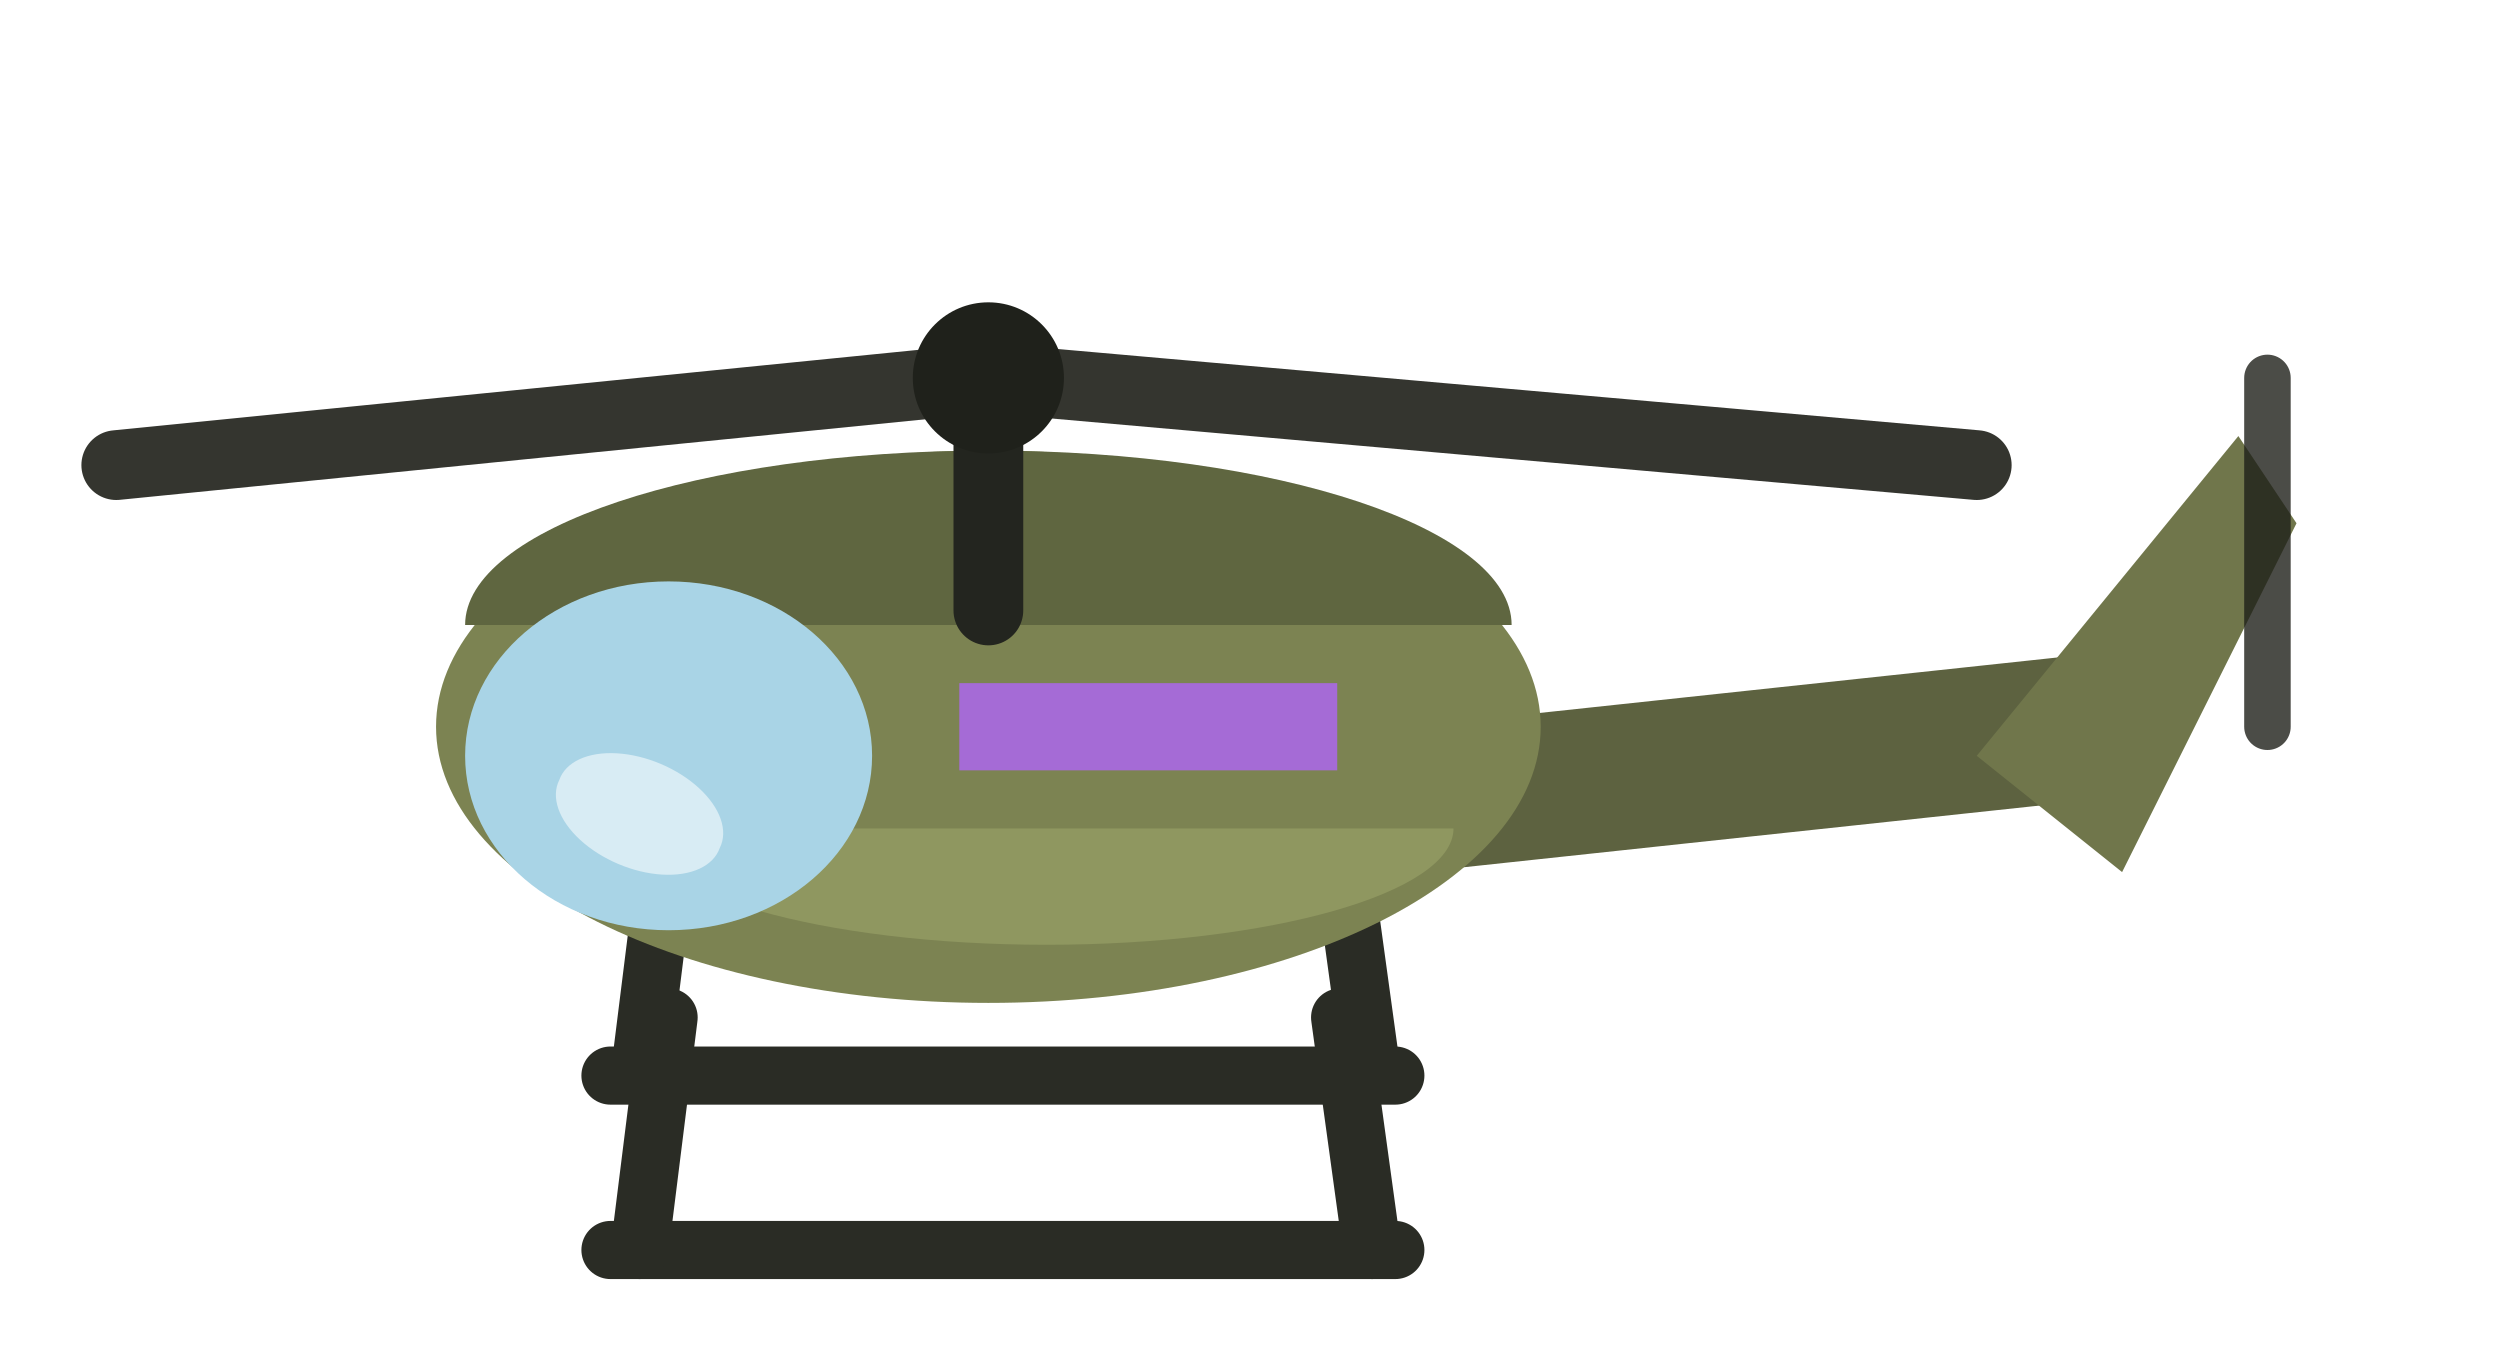
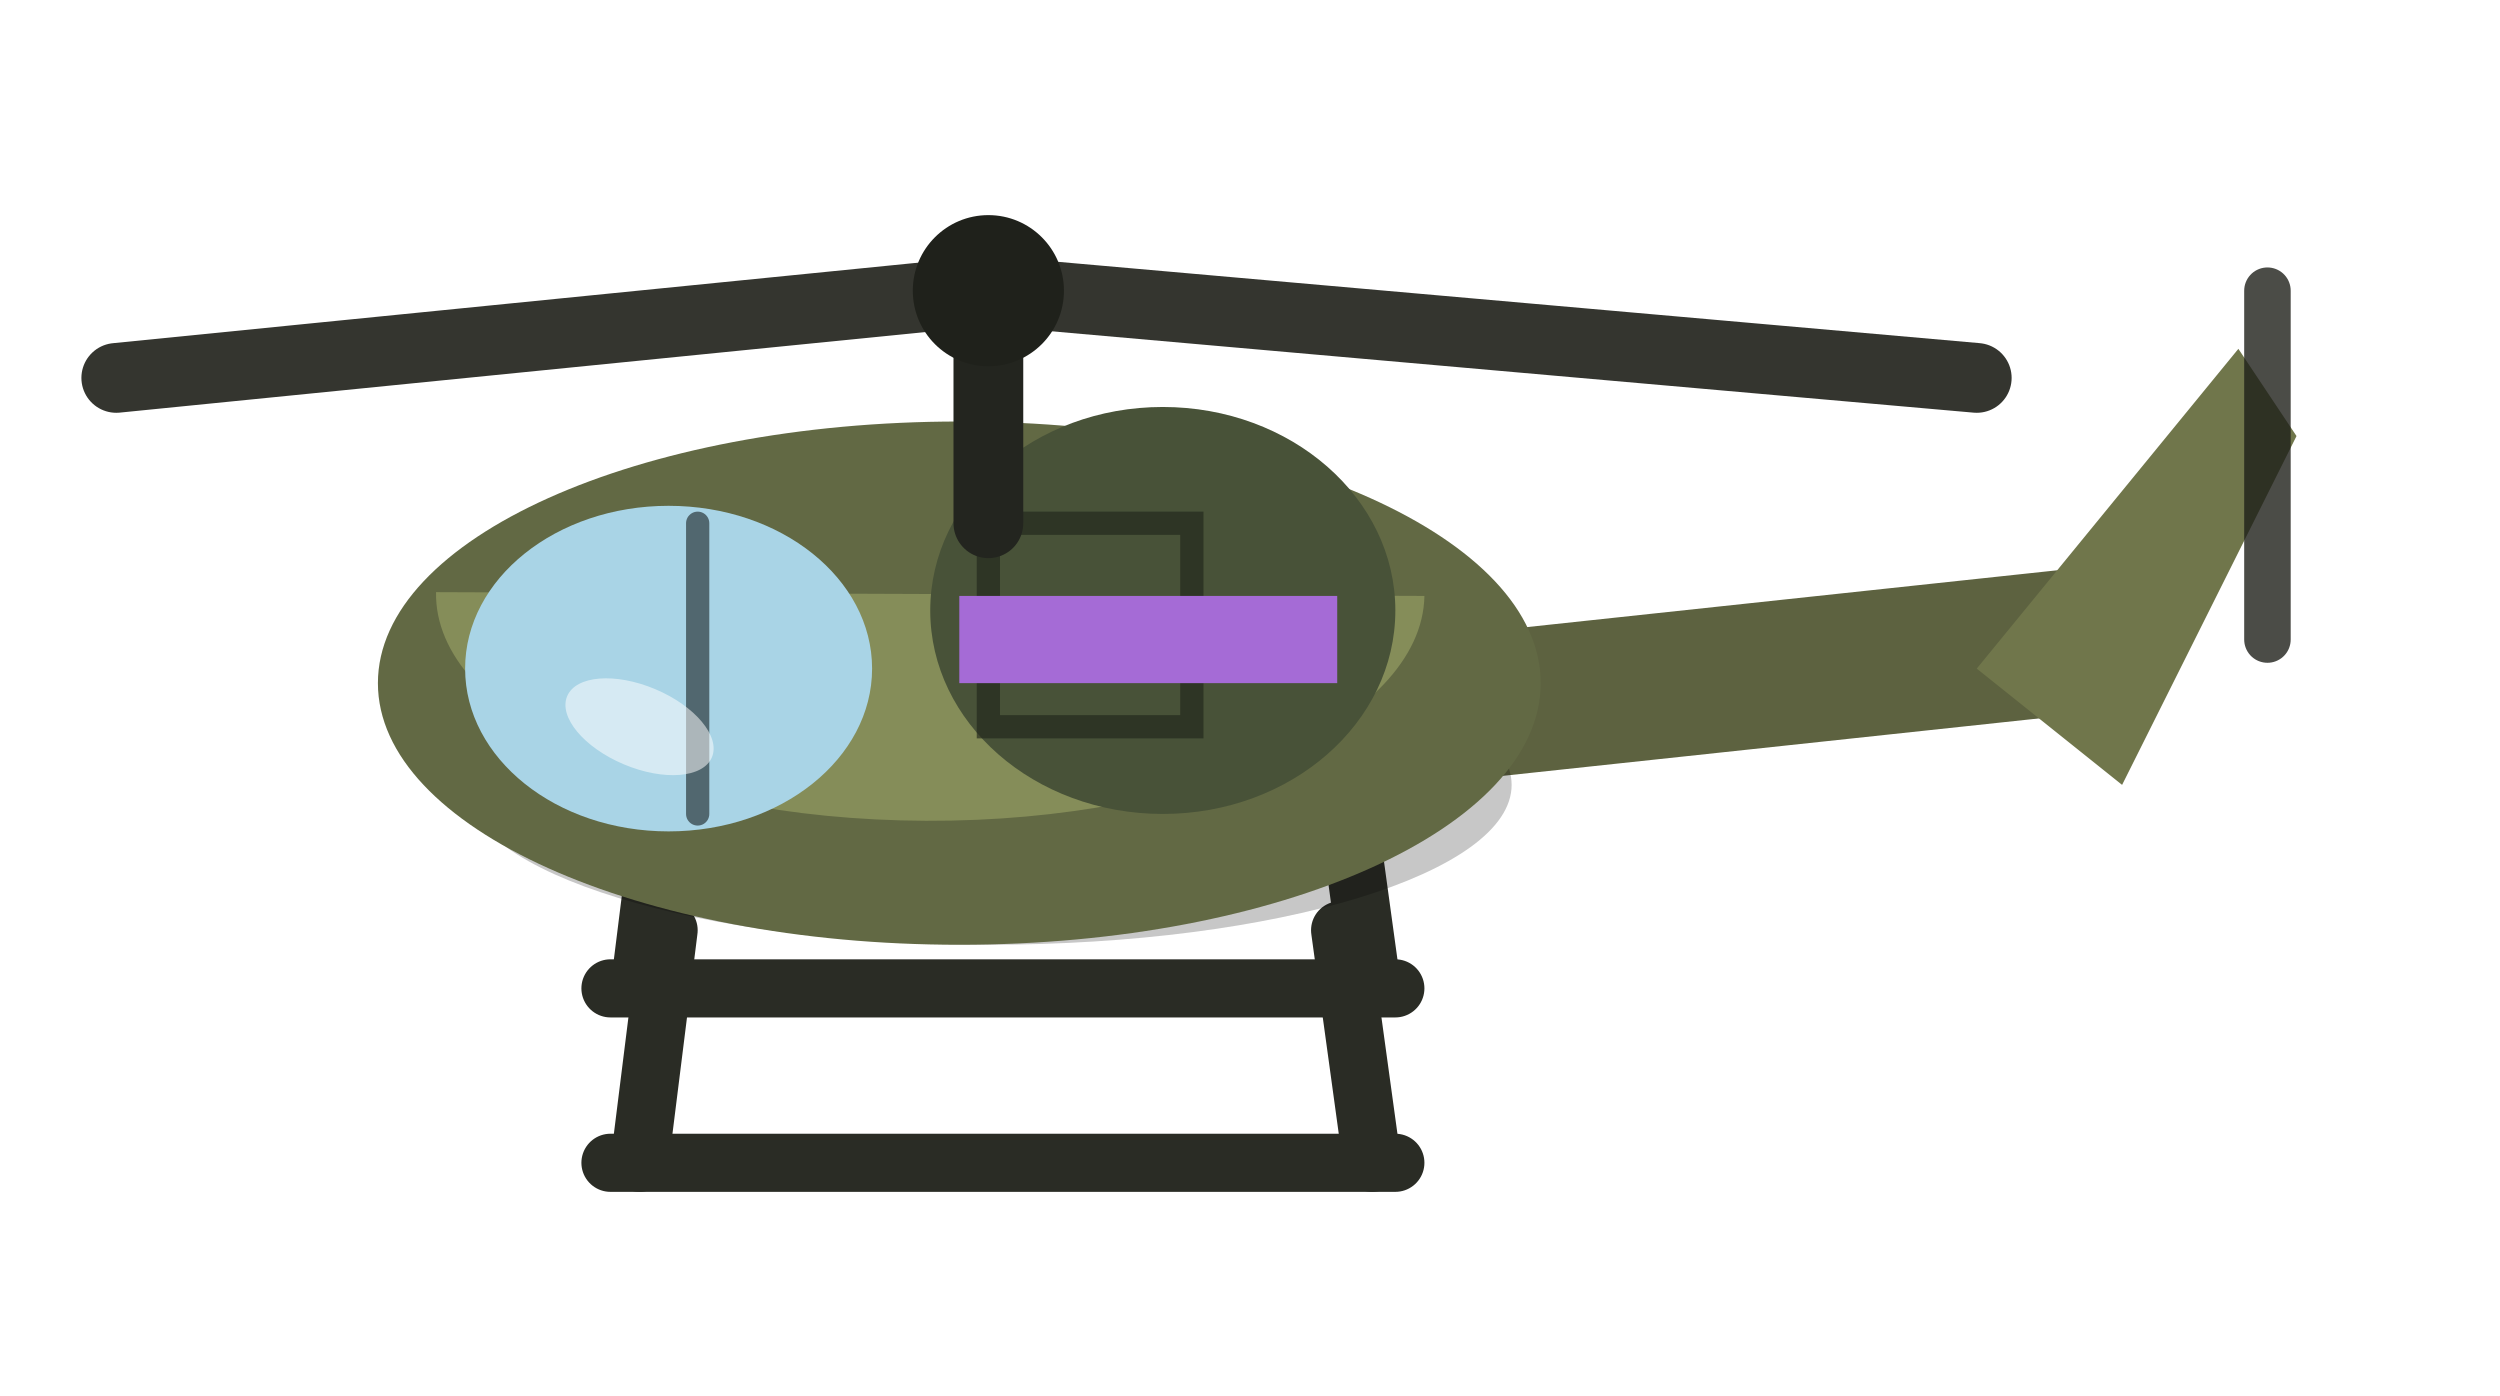
- <svg xmlns="http://www.w3.org/2000/svg" width="86" height="47" viewBox="-34 -40 86 47">
-   <rect id="bounds" x="-34" y="-40" width="86" height="47" fill="#000" fill-opacity="0" />
+ <svg xmlns="http://www.w3.org/2000/svg" width="86" height="48" viewBox="-34 -37 86 48">
+   <rect id="bounds" x="-34" y="-37" width="86" height="48" fill="#000" fill-opacity="0" />
  <path d="M14 3L-13 3" fill="none" stroke="#2a2c25" stroke-width="2" stroke-linecap="round" />
  <path d="M13.2 3L12.1 -5" fill="none" stroke="#2a2c25" stroke-width="2" stroke-linecap="round" />
  <path d="M-12 3L-11 -5" fill="none" stroke="#2a2c25" stroke-width="2" stroke-linecap="round" />
  <path d="M14 -3L-13 -3" fill="none" stroke="#2a2c25" stroke-width="2" stroke-linecap="round" />
  <path d="M13.2 -3L12.1 -11" fill="none" stroke="#2a2c25" stroke-width="2" stroke-linecap="round" />
  <path d="M-12 -3L-11 -11" fill="none" stroke="#2a2c25" stroke-width="2" stroke-linecap="round" />
  <path d="M10 -12L38 -15" fill="none" stroke="#5d6240" stroke-width="5" stroke-linecap="round" />
  <path d="M34 -14L43 -25L45 -22L39 -10Z" fill="#70764b" />
  <path d="M44 -27L44 -15" fill="none" stroke="rgba(30,32,25,.8)" stroke-width="1.6" stroke-linecap="round" />
-   <path d="M-19 -15A19 9.5 180 1 1 19 -15A19 9.5 180 1 1 -19 -15" fill="#7c8352" />
-   <path d="M-18 -18.5A18 6 180 0 1 18 -18.5" fill="#5f6640" />
-   <path d="M16 -11.5A14 4 180 1 1 -12 -11.5" fill="#8f9760" />
-   <path d="M-18 -14A7 6 180 1 1 -4 -14A7 6 180 1 1 -18 -14" fill="#a9d4e6" />
-   <path d="M-14.76 -13.17A3 1.8 202.92 1 1 -9.24 -10.83A3 1.8 202.92 1 1 -14.76 -13.17" fill="rgba(255,255,255,.55)" />
+   <path d="M-18 -10A18 5.5 180 1 1 18 -10A18 5.5 180 1 1 -18 -10" fill="rgba(0,0,0,.22)" />
+   <path d="M-21 -13.5A20 9 180 1 1 19 -13.5A20 9 180 1 1 -21 -13.5" fill="#626944" />
+   <path d="M15 -16.5A17 7.8 180 1 1 -19 -16.63" fill="#858d59" />
+   <path d="M-2 -16A8 7 180 1 1 14 -16A8 7 180 1 1 -2 -16" fill="#485238" />
+   <path d="M-18 -14A7 5.6 180 1 1 -4 -14A7 5.6 180 1 1 -18 -14" fill="#a9d4e6" />
+   <path d="M-10 -9L-10 -19" fill="none" stroke="rgba(35,45,48,.65)" stroke-width="0.8" stroke-linecap="round" />
+   <path d="M-14.49 -13.05A2.7 1.4 202.92 1 1 -9.51 -10.95A2.7 1.4 202.92 1 1 -14.49 -13.05" fill="rgba(255,255,255,.52)" />
+   <path d="M7 -12L0 -12L0 -19L7 -19Z" fill="none" stroke="rgba(33,38,27,.65)" stroke-width="0.8" stroke-linecap="round" />
  <path d="M12 -13.5L-1 -13.5L-1 -16.5L12 -16.5Z" fill="#a56bd6" />
  <path d="M0 -19L0 -26" fill="none" stroke="#23251f" stroke-width="2.4" stroke-linecap="round" />
  <path d="M0 -27L34 -24" fill="none" stroke="rgba(30,32,25,.9)" stroke-width="2.4" stroke-linecap="round" />
  <path d="M0 -27L-30 -24" fill="none" stroke="rgba(30,32,25,.9)" stroke-width="2.4" stroke-linecap="round" />
  <path d="M2.6 -27A2.6 2.6 0 1 1 -2.6 -27A2.6 2.6 0 1 1 2.6 -27" fill="#1f211b" />
</svg>
